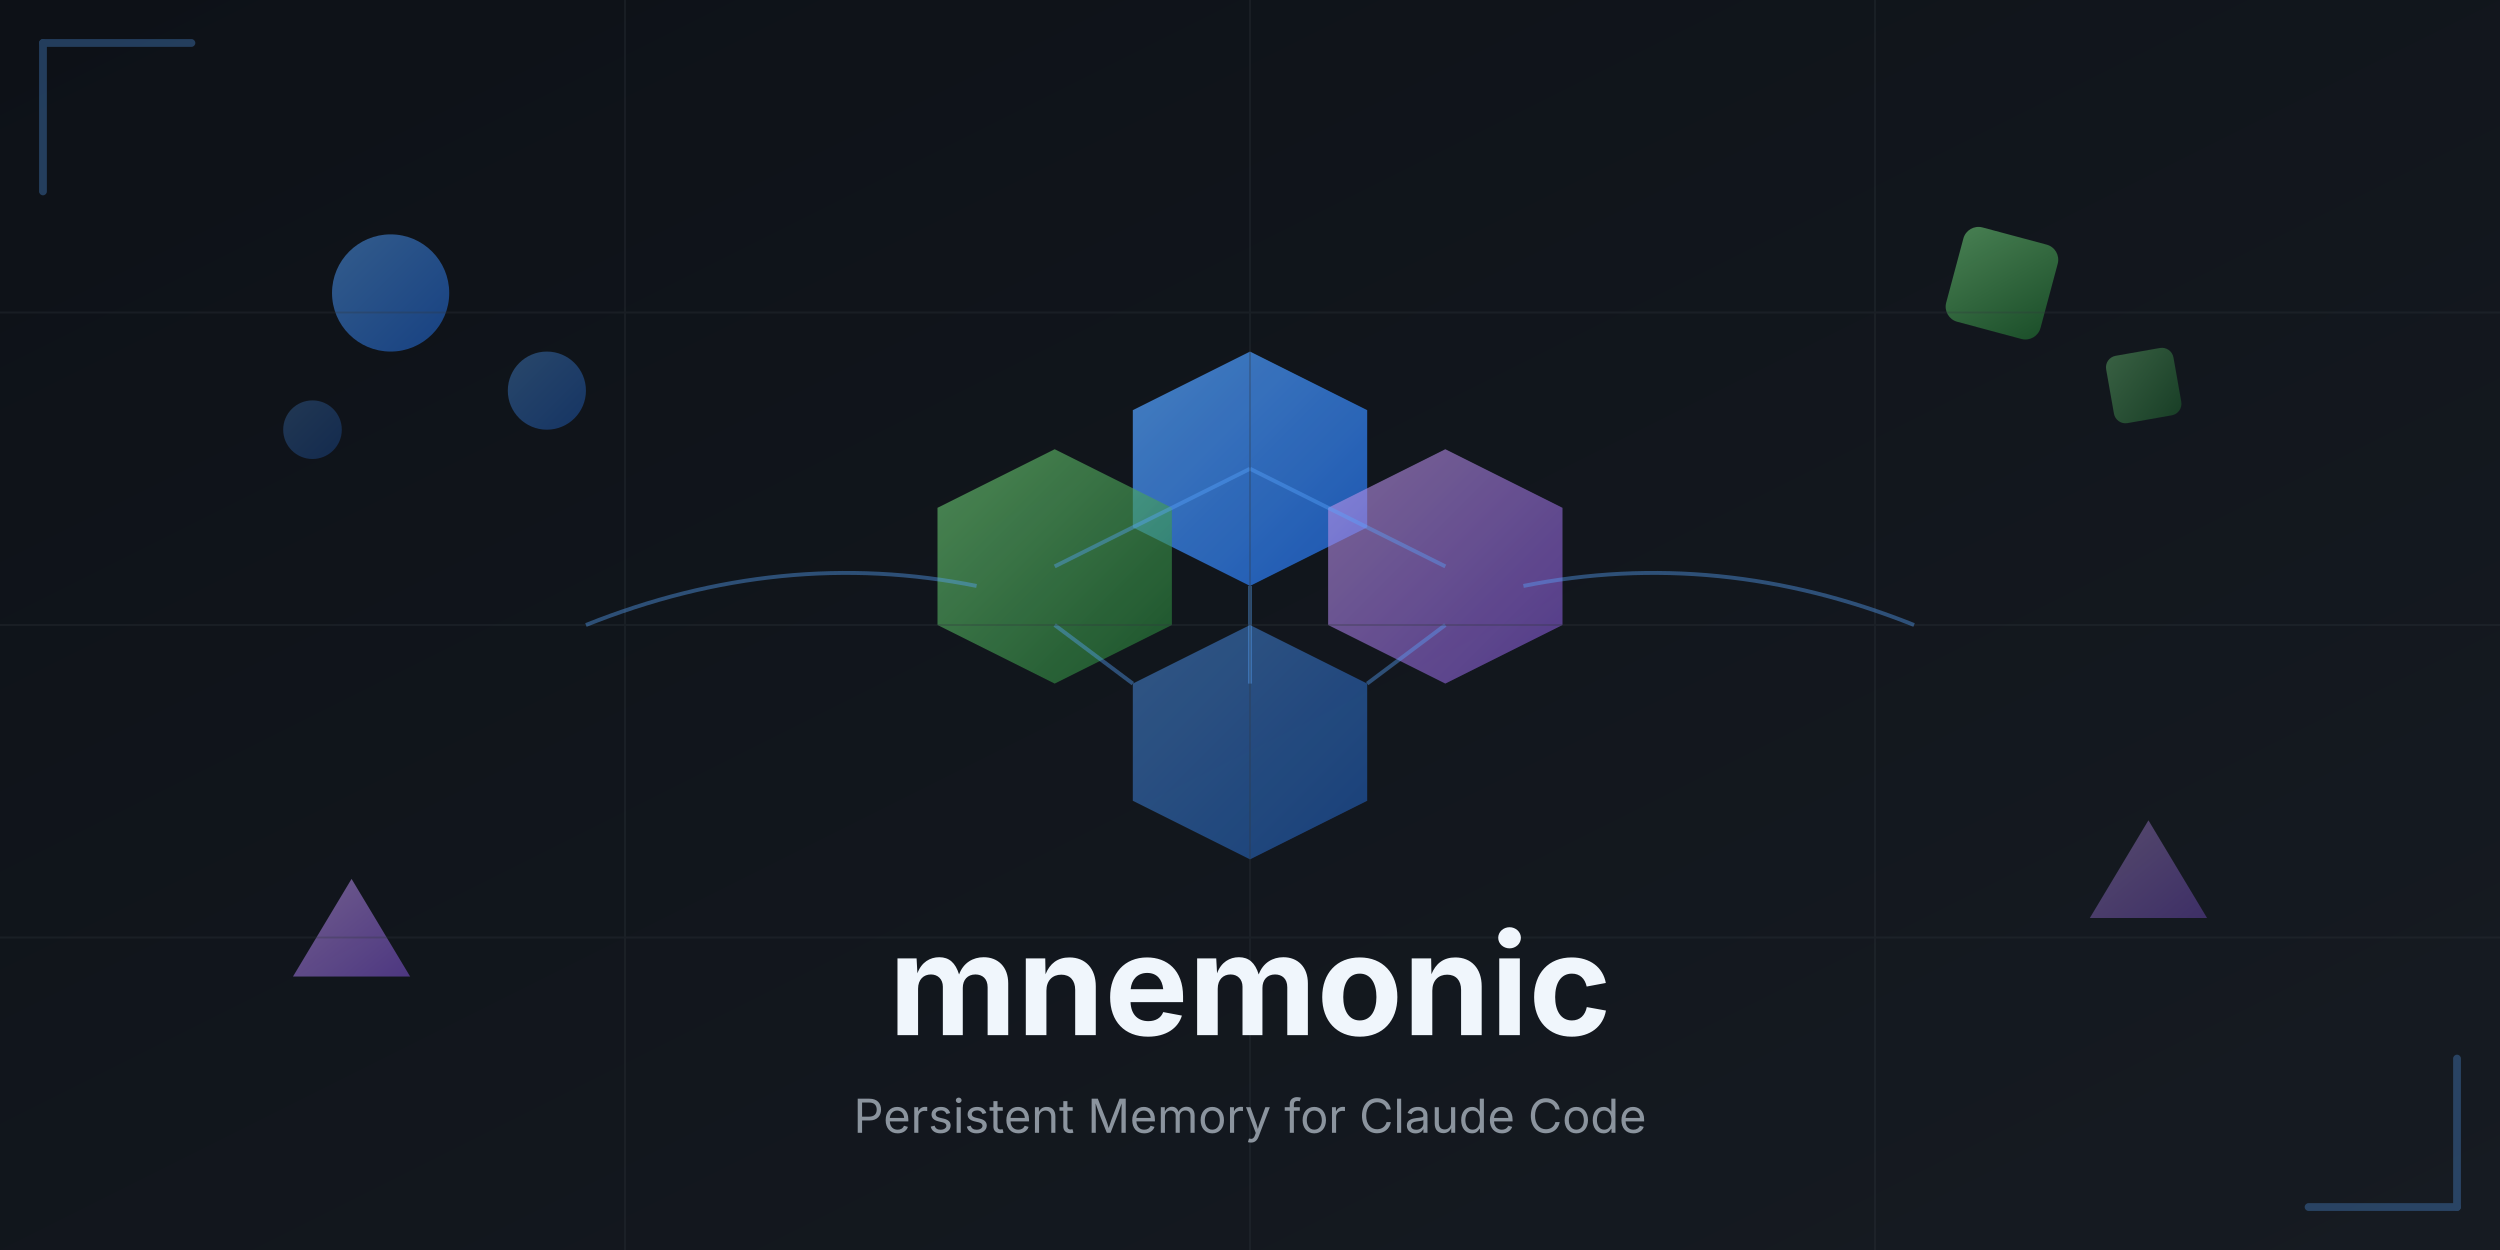
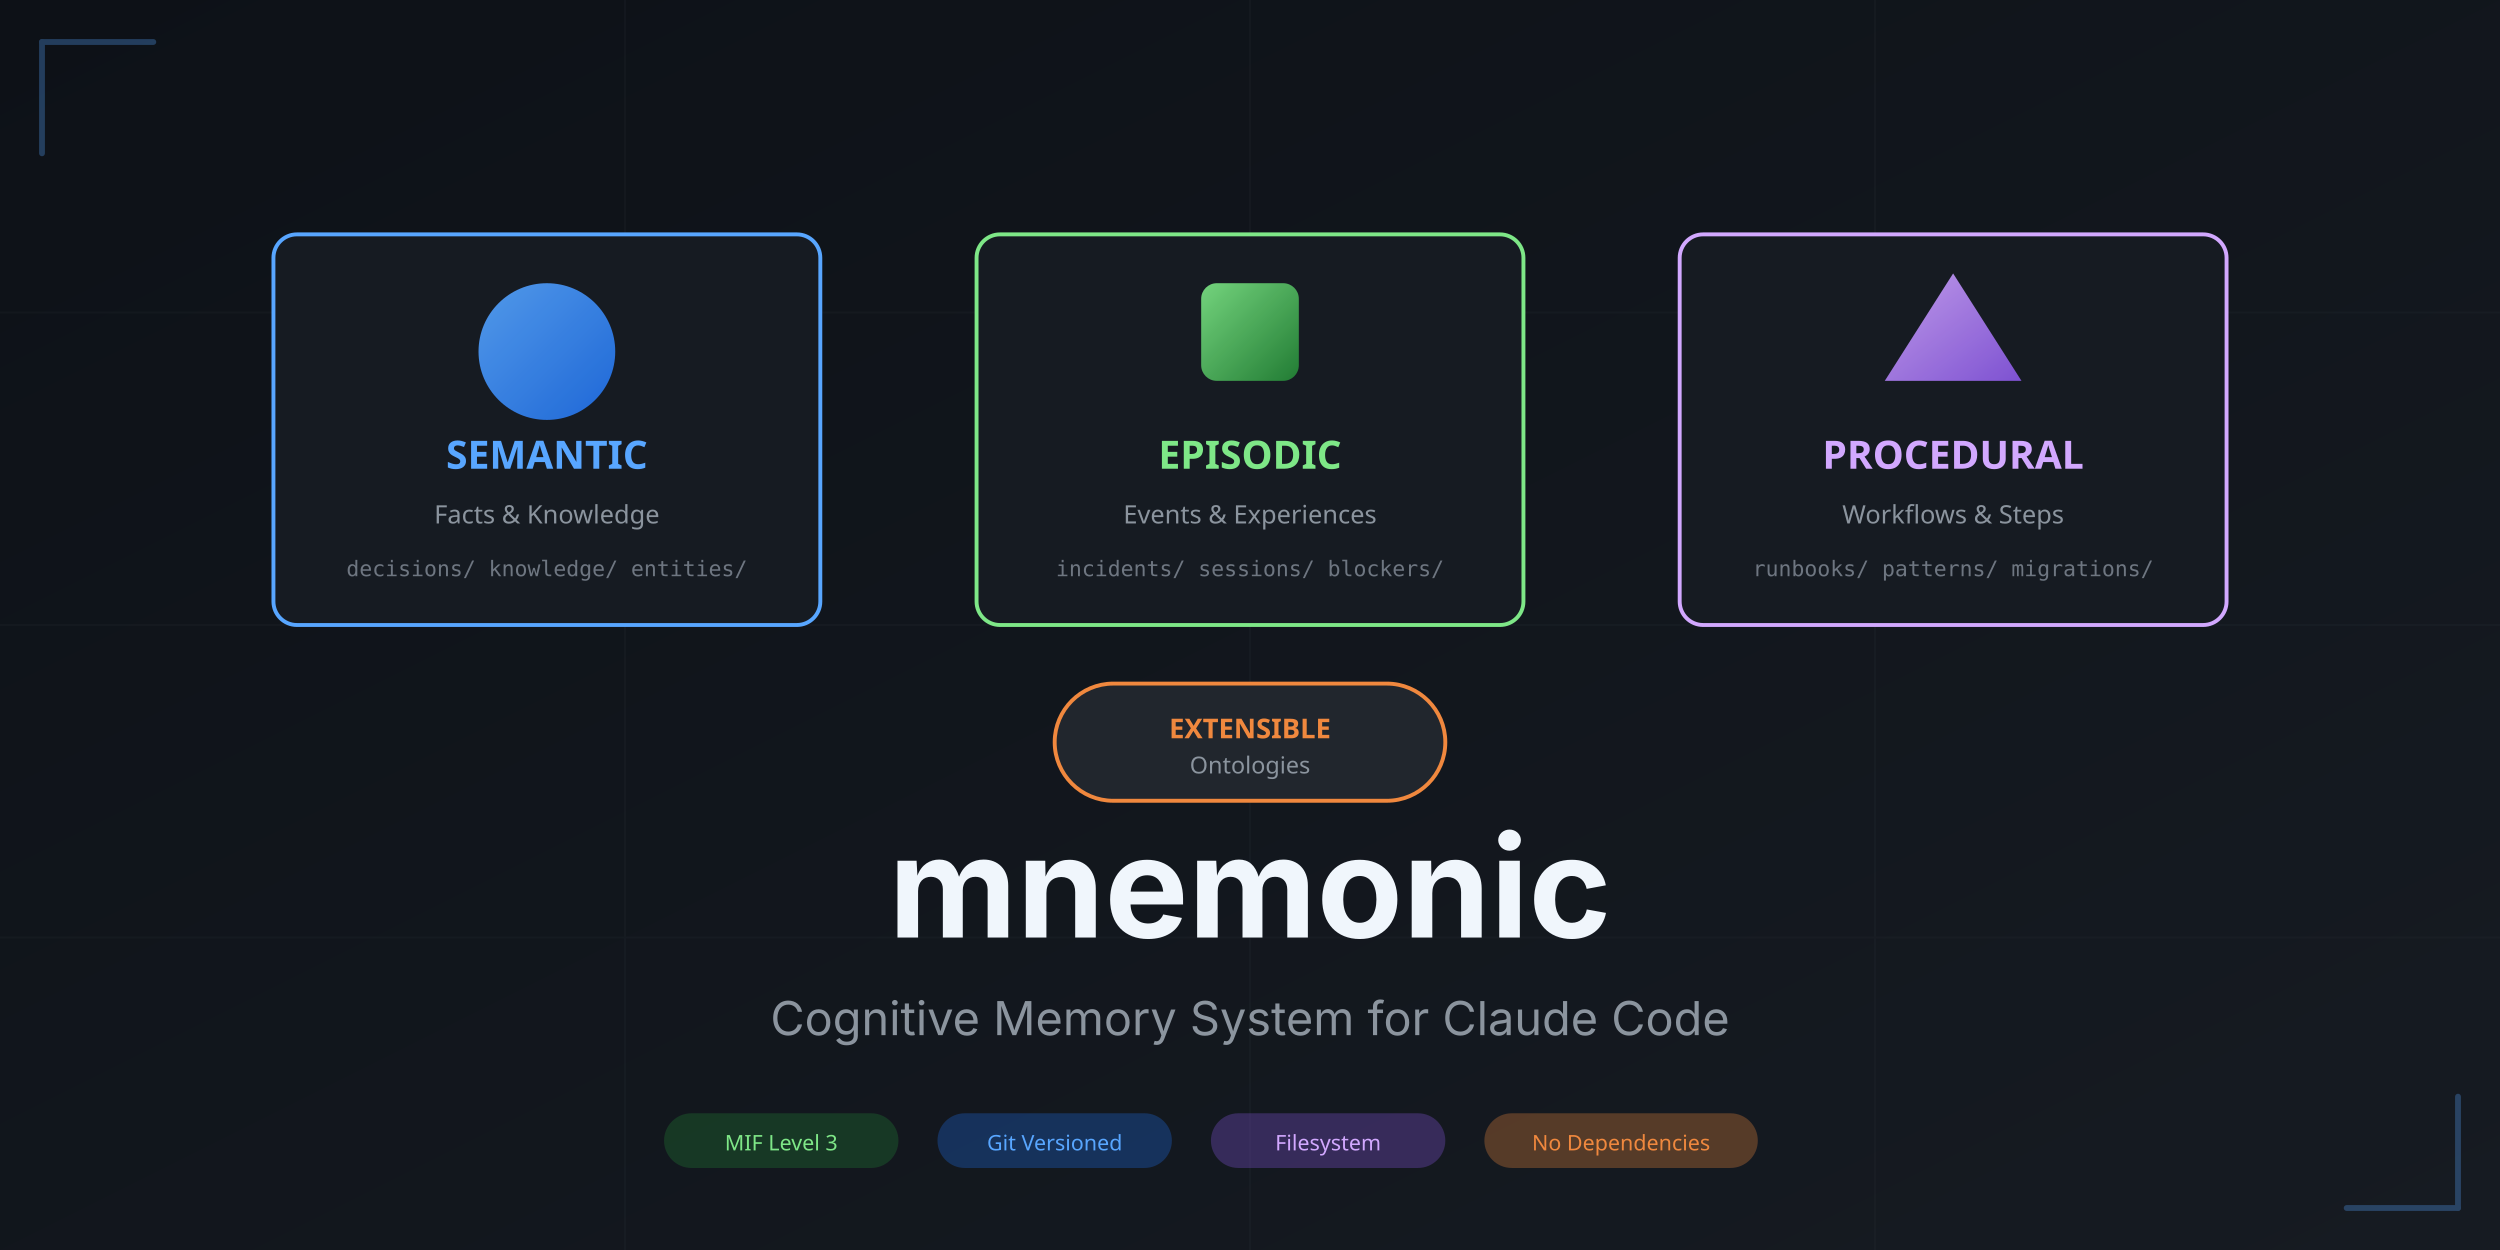
<svg xmlns="http://www.w3.org/2000/svg" viewBox="0 0 1280 640">
  <defs>
    <linearGradient id="bg" x1="0%" y1="0%" x2="100%" y2="100%">
      <stop offset="0%" style="stop-color:#0d1117" />
      <stop offset="100%" style="stop-color:#161b22" />
    </linearGradient>
-     <linearGradient id="accent1" x1="0%" y1="0%" x2="100%" y2="100%">
+     <linearGradient id="semantic" x1="0%" y1="0%" x2="100%" y2="100%">
      <stop offset="0%" style="stop-color:#58a6ff" />
      <stop offset="100%" style="stop-color:#1f6feb" />
    </linearGradient>
-     <linearGradient id="accent2" x1="0%" y1="0%" x2="100%" y2="100%">
+     <linearGradient id="episodic" x1="0%" y1="0%" x2="100%" y2="100%">
      <stop offset="0%" style="stop-color:#7ee787" />
      <stop offset="100%" style="stop-color:#238636" />
    </linearGradient>
-     <linearGradient id="accent3" x1="0%" y1="0%" x2="100%" y2="100%">
+     <linearGradient id="procedural" x1="0%" y1="0%" x2="100%" y2="100%">
      <stop offset="0%" style="stop-color:#d2a8ff" />
      <stop offset="100%" style="stop-color:#8957e5" />
    </linearGradient>
  </defs>
  <rect width="1280" height="640" fill="url(#bg)" />
-   <g opacity="0.9">
-     <polygon points="640,180 700,210 700,270 640,300 580,270 580,210" fill="url(#accent1)" opacity="0.8" />
-     <polygon points="540,230 600,260 600,320 540,350 480,320 480,260" fill="url(#accent2)" opacity="0.6" />
-     <polygon points="740,230 800,260 800,320 740,350 680,320 680,260" fill="url(#accent3)" opacity="0.6" />
-     <polygon points="640,320 700,350 700,410 640,440 580,410 580,350" fill="url(#accent1)" opacity="0.5" />
-   </g>
-   <g stroke="#58a6ff" stroke-width="2" opacity="0.4">
-     <line x1="640" y1="240" x2="540" y2="290" />
-     <line x1="640" y1="240" x2="740" y2="290" />
-     <line x1="640" y1="300" x2="640" y2="350" />
-     <line x1="540" y1="320" x2="580" y2="350" />
-     <line x1="740" y1="320" x2="700" y2="350" />
-   </g>
-   <g opacity="0.5">
-     <circle cx="200" cy="150" r="30" fill="url(#accent1)" />
-     <circle cx="280" cy="200" r="20" fill="url(#accent1)" opacity="0.7" />
-     <circle cx="160" cy="220" r="15" fill="url(#accent1)" opacity="0.5" />
-     <rect x="1000" y="120" width="50" height="50" rx="8" fill="url(#accent2)" transform="rotate(15 1025 145)" />
-     <rect x="1080" y="180" width="35" height="35" rx="6" fill="url(#accent2)" opacity="0.7" transform="rotate(-10 1097 197)" />
-     <polygon points="180,450 210,500 150,500" fill="url(#accent3)" />
-     <polygon points="1100,420 1130,470 1070,470" fill="url(#accent3)" opacity="0.7" />
-   </g>
-   <g stroke="#30363d" stroke-width="1" opacity="0.3">
+   <g stroke="#30363d" stroke-width="1" opacity="0.15">
    <line x1="0" y1="160" x2="1280" y2="160" />
    <line x1="0" y1="320" x2="1280" y2="320" />
    <line x1="0" y1="480" x2="1280" y2="480" />
    <line x1="320" y1="0" x2="320" y2="640" />
    <line x1="640" y1="0" x2="640" y2="640" />
    <line x1="960" y1="0" x2="960" y2="640" />
  </g>
-   <g fill="none" stroke="#58a6ff" stroke-width="2" opacity="0.4">
-     <path d="M300,320 Q400,280 500,300" marker-end="url(#arrow)" />
-     <path d="M780,300 Q880,280 980,320" marker-end="url(#arrow)" />
+   <g transform="translate(140, 120)">
+     <rect x="0" y="0" width="280" height="200" rx="12" fill="#161b22" stroke="#58a6ff" stroke-width="2" />
+     <circle cx="140" cy="60" r="35" fill="url(#semantic)" opacity="0.9" />
+     <text x="140" y="120" font-family="system-ui, sans-serif" font-size="20" font-weight="700" fill="#58a6ff" text-anchor="middle">SEMANTIC</text>
+     <text x="140" y="148" font-family="system-ui, sans-serif" font-size="13" fill="#8b949e" text-anchor="middle">Facts &amp; Knowledge</text>
+     <text x="140" y="175" font-family="monospace" font-size="11" fill="#6e7681" text-anchor="middle">decisions/ knowledge/ entities/</text>
  </g>
-   <text x="640" y="530" font-family="system-ui, -apple-system, sans-serif" font-size="72" font-weight="700" fill="#f0f6fc" text-anchor="middle">mnemonic</text>
-   <text x="640" y="580" font-family="system-ui, -apple-system, sans-serif" font-size="24" fill="#8b949e" text-anchor="middle">Persistent Memory for Claude Code</text>
+   <g transform="translate(500, 120)">
+     <rect x="0" y="0" width="280" height="200" rx="12" fill="#161b22" stroke="#7ee787" stroke-width="2" />
+     <rect x="115" y="25" width="50" height="50" rx="8" fill="url(#episodic)" opacity="0.9" />
+     <text x="140" y="120" font-family="system-ui, sans-serif" font-size="20" font-weight="700" fill="#7ee787" text-anchor="middle">EPISODIC</text>
+     <text x="140" y="148" font-family="system-ui, sans-serif" font-size="13" fill="#8b949e" text-anchor="middle">Events &amp; Experiences</text>
+     <text x="140" y="175" font-family="monospace" font-size="11" fill="#6e7681" text-anchor="middle">incidents/ sessions/ blockers/</text>
+   </g>
+   <g transform="translate(860, 120)">
+     <rect x="0" y="0" width="280" height="200" rx="12" fill="#161b22" stroke="#d2a8ff" stroke-width="2" />
+     <polygon points="140,20 175,75 105,75" fill="url(#procedural)" opacity="0.9" />
+     <text x="140" y="120" font-family="system-ui, sans-serif" font-size="20" font-weight="700" fill="#d2a8ff" text-anchor="middle">PROCEDURAL</text>
+     <text x="140" y="148" font-family="system-ui, sans-serif" font-size="13" fill="#8b949e" text-anchor="middle">Workflows &amp; Steps</text>
+     <text x="140" y="175" font-family="monospace" font-size="11" fill="#6e7681" text-anchor="middle">runbooks/ patterns/ migrations/</text>
+   </g>
+   <g transform="translate(540, 350)">
+     <rect x="0" y="0" width="200" height="60" rx="30" fill="#21262d" stroke="#f0883e" stroke-width="2" />
+     <text x="100" y="28" font-family="system-ui, sans-serif" font-size="14" font-weight="600" fill="#f0883e" text-anchor="middle">EXTENSIBLE</text>
+     <text x="100" y="46" font-family="system-ui, sans-serif" font-size="12" fill="#8b949e" text-anchor="middle">Ontologies</text>
+   </g>
+   <text x="640" y="480" font-family="system-ui, -apple-system, sans-serif" font-size="72" font-weight="700" fill="#f0f6fc" text-anchor="middle">mnemonic</text>
+   <text x="640" y="530" font-family="system-ui, -apple-system, sans-serif" font-size="24" fill="#8b949e" text-anchor="middle">Cognitive Memory System for Claude Code</text>
+   <g transform="translate(340, 570)">
+     <rect x="0" y="0" width="120" height="28" rx="14" fill="#238636" opacity="0.3" />
+     <text x="60" y="19" font-family="system-ui, sans-serif" font-size="11" fill="#7ee787" text-anchor="middle">MIF Level 3</text>
+   </g>
+   <g transform="translate(480, 570)">
+     <rect x="0" y="0" width="120" height="28" rx="14" fill="#1f6feb" opacity="0.3" />
+     <text x="60" y="19" font-family="system-ui, sans-serif" font-size="11" fill="#58a6ff" text-anchor="middle">Git Versioned</text>
+   </g>
+   <g transform="translate(620, 570)">
+     <rect x="0" y="0" width="120" height="28" rx="14" fill="#8957e5" opacity="0.3" />
+     <text x="60" y="19" font-family="system-ui, sans-serif" font-size="11" fill="#d2a8ff" text-anchor="middle">Filesystem</text>
+   </g>
+   <g transform="translate(760, 570)">
+     <rect x="0" y="0" width="140" height="28" rx="14" fill="#f0883e" opacity="0.3" />
+     <text x="70" y="19" font-family="system-ui, sans-serif" font-size="11" fill="#f0883e" text-anchor="middle">No Dependencies</text>
+   </g>
  <g opacity="0.3">
-     <rect x="20" y="20" width="80" height="4" rx="2" fill="#58a6ff" />
-     <rect x="20" y="20" width="4" height="80" rx="2" fill="#58a6ff" />
-     <rect x="1180" y="616" width="80" height="4" rx="2" fill="#58a6ff" />
-     <rect x="1256" y="540" width="4" height="80" rx="2" fill="#58a6ff" />
+     <rect x="20" y="20" width="60" height="3" rx="1.5" fill="#58a6ff" />
+     <rect x="20" y="20" width="3" height="60" rx="1.5" fill="#58a6ff" />
+     <rect x="1200" y="617" width="60" height="3" rx="1.5" fill="#58a6ff" />
+     <rect x="1257" y="560" width="3" height="60" rx="1.5" fill="#58a6ff" />
  </g>
</svg>
